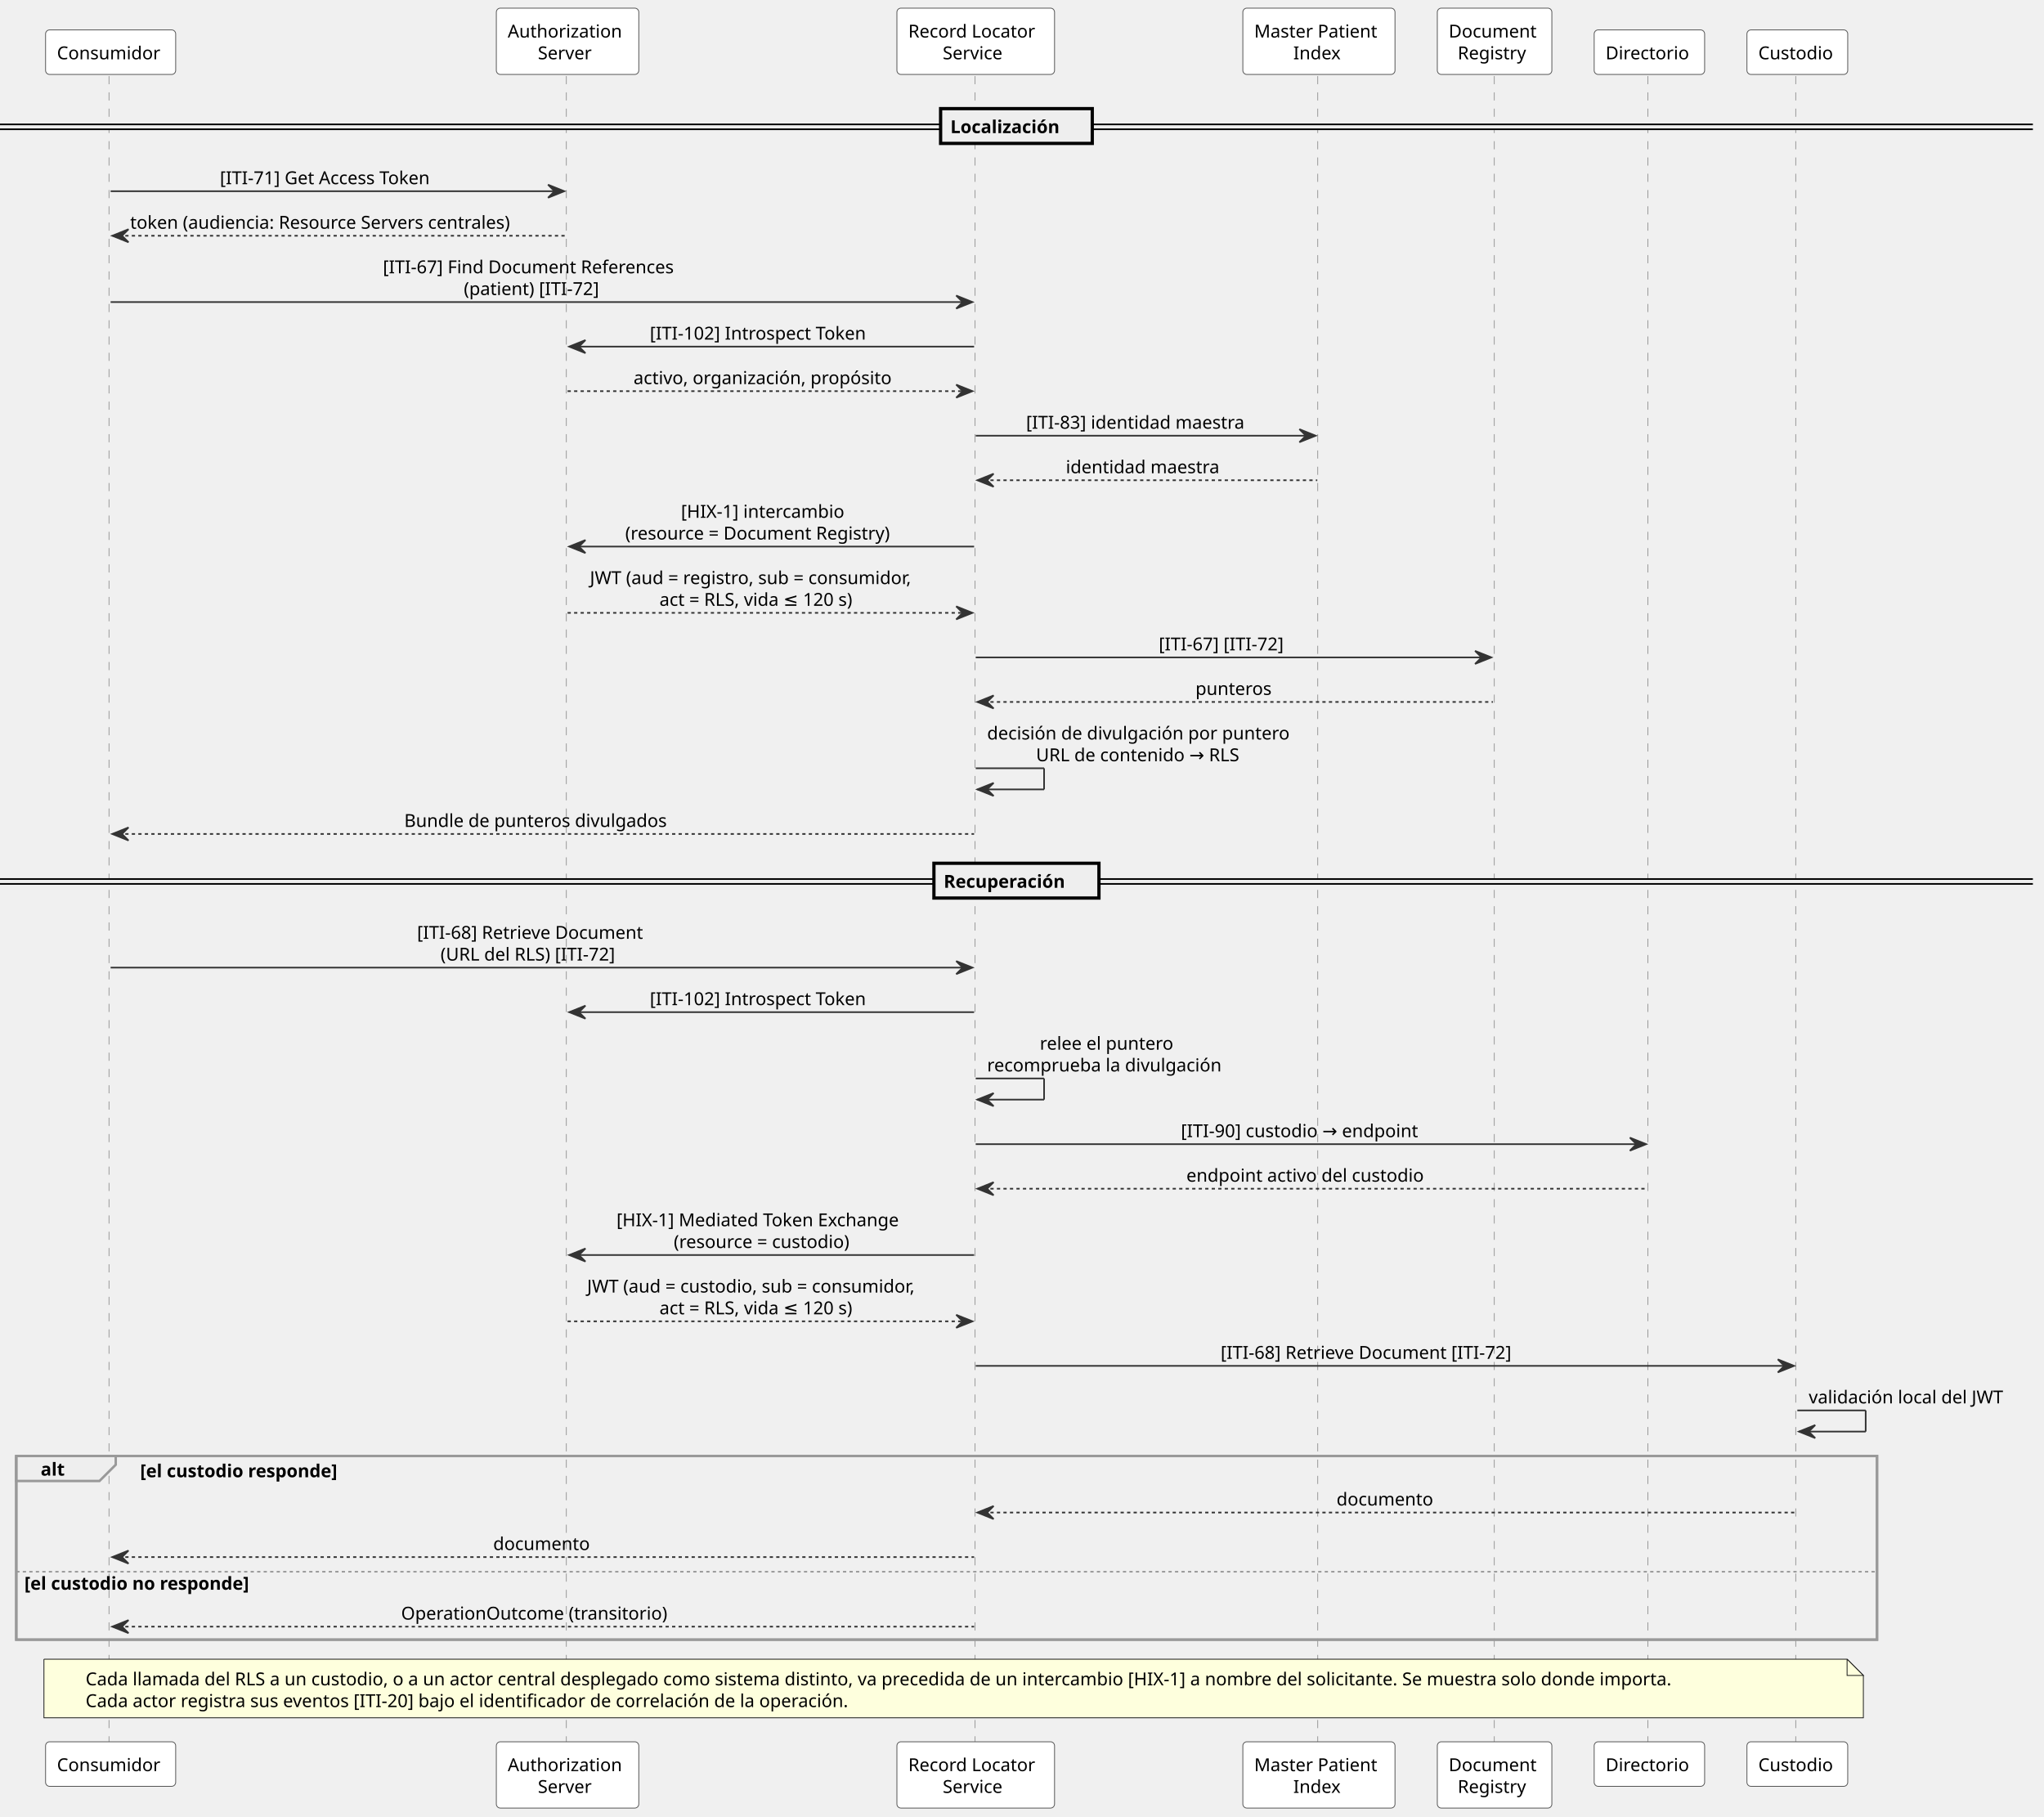
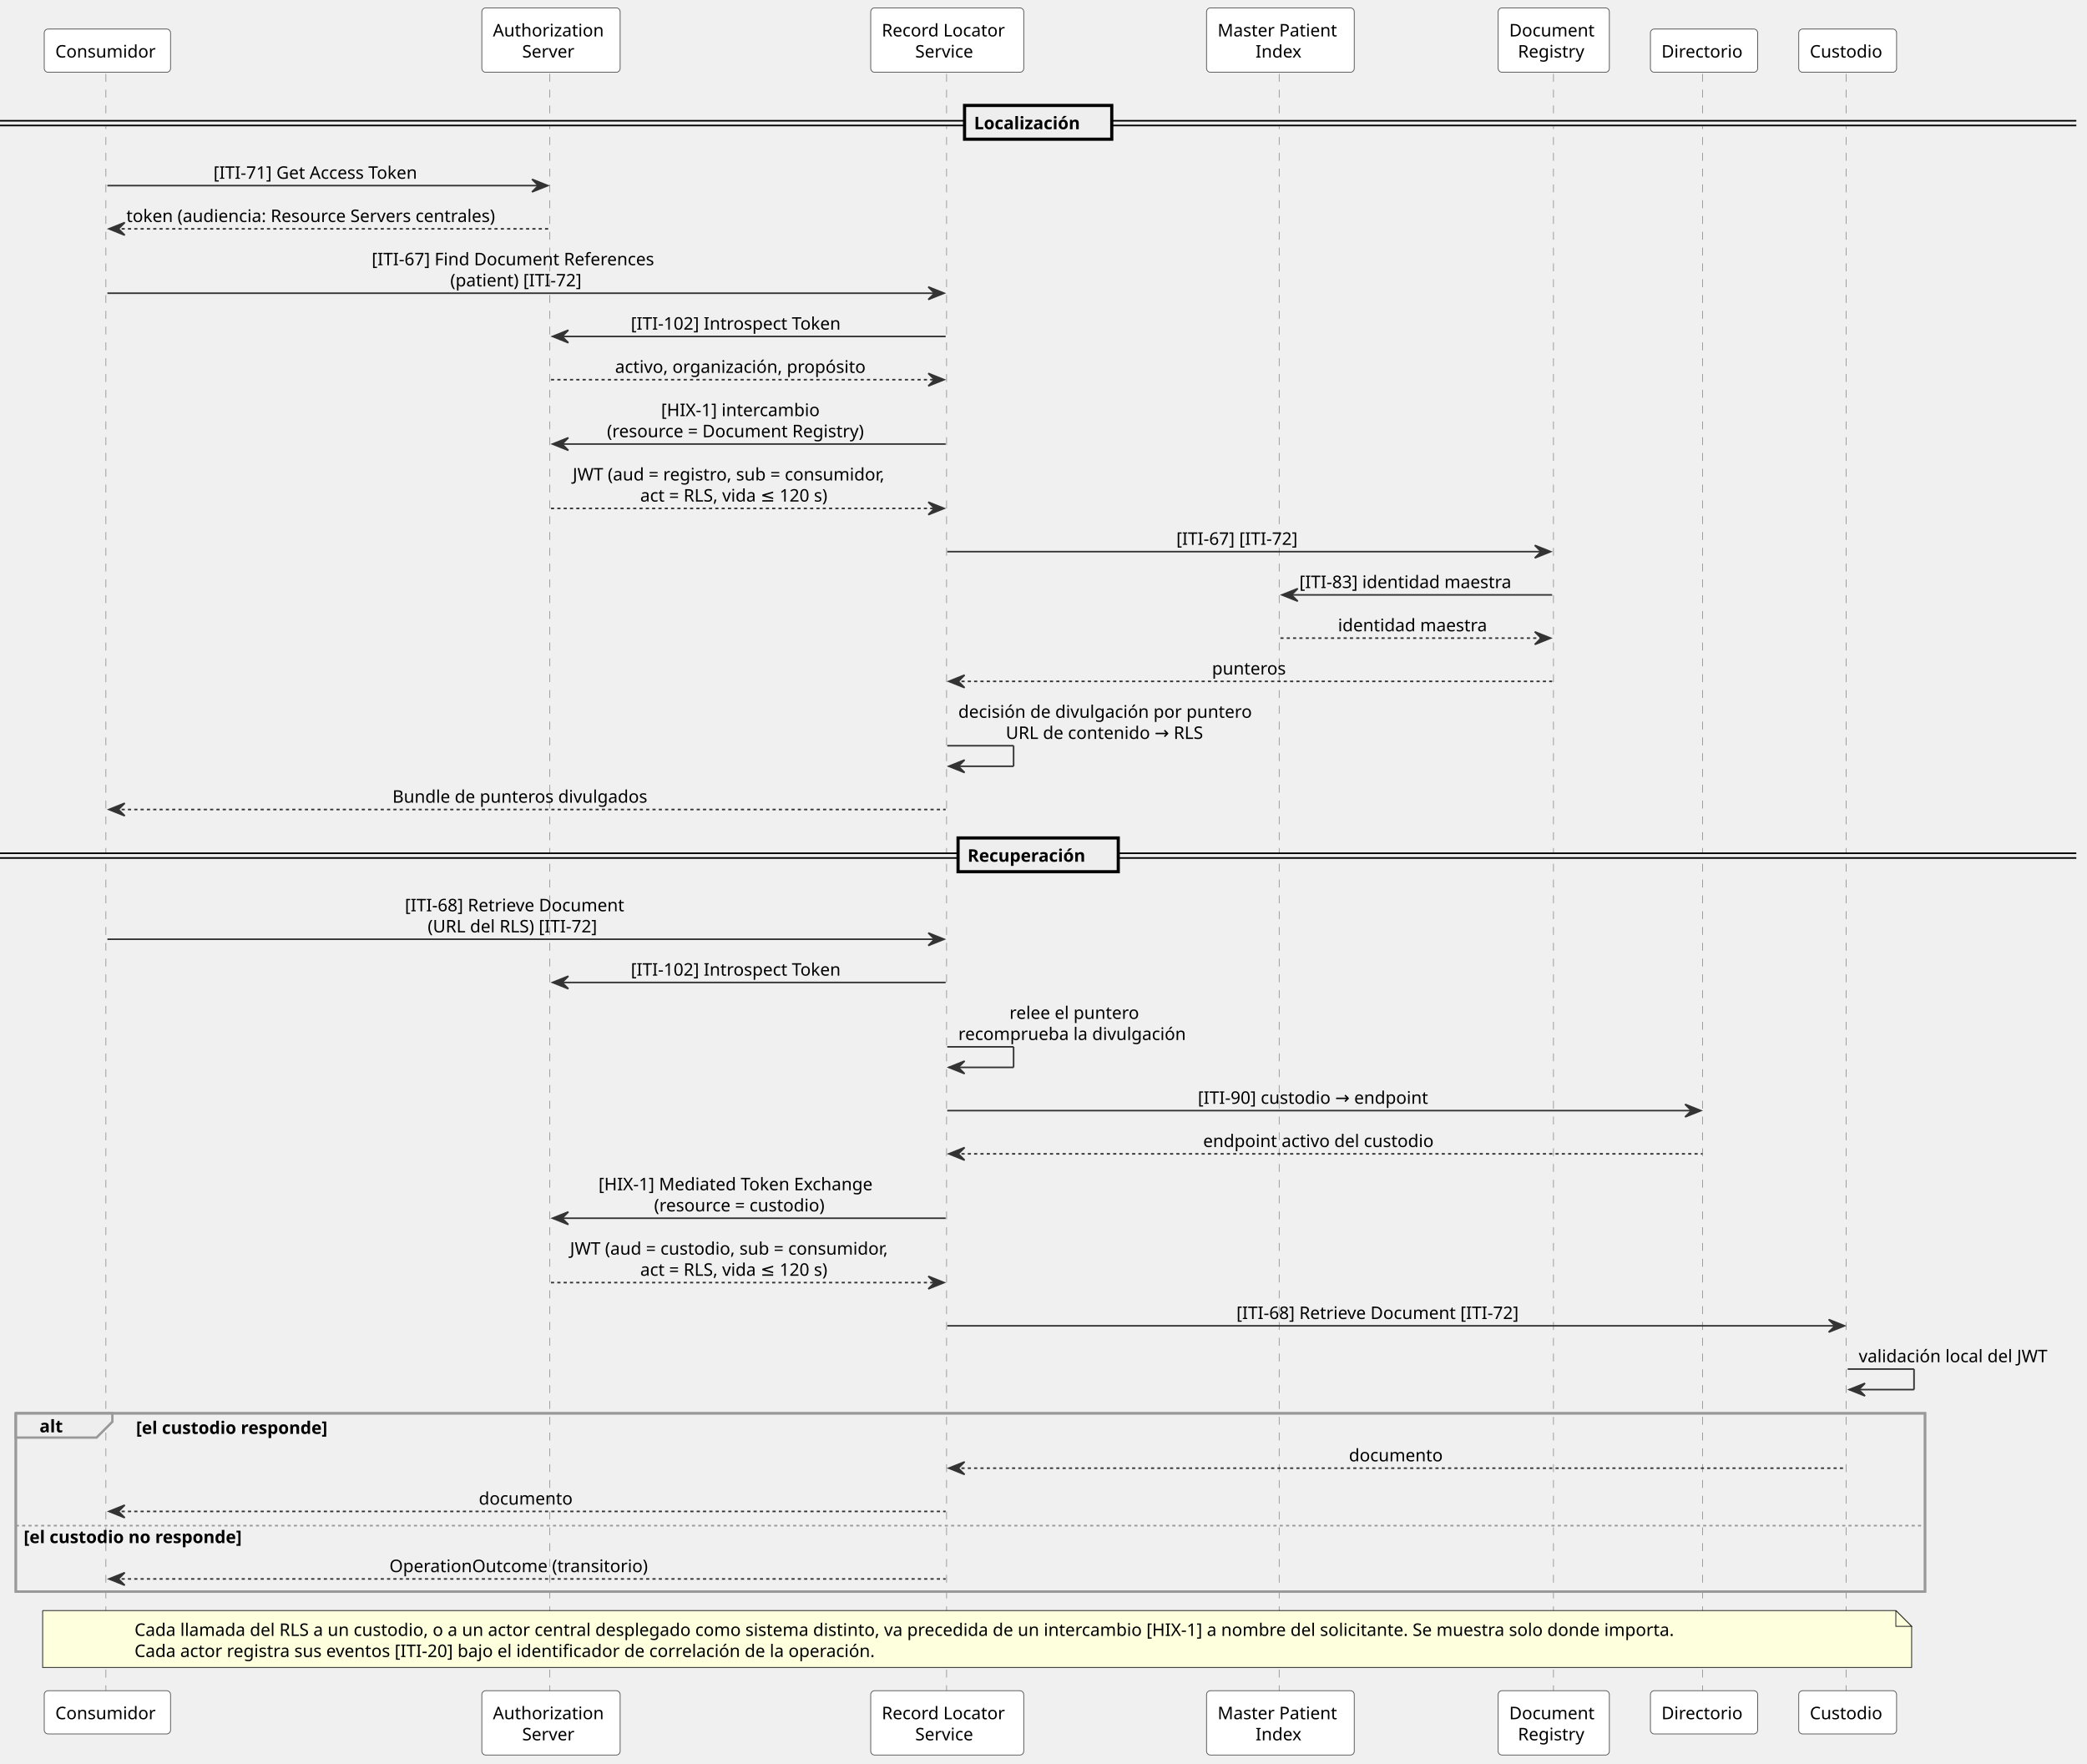
- <svg xmlns="http://www.w3.org/2000/svg" contentStyleType="text/css" data-diagram-type="SEQUENCE" height="1116px" preserveAspectRatio="none" style="width:1256px;height:1116px;background:#FFFFFF;" version="1.1" viewBox="0 0 1256 1116" width="1256px" zoomAndPan="magnify">
+ <svg xmlns="http://www.w3.org/2000/svg" contentStyleType="text/css" data-diagram-type="SEQUENCE" height="1116px" preserveAspectRatio="none" style="width:1321px;height:1116px;background:#FFFFFF;" version="1.1" viewBox="0 0 1321 1116" width="1321px" zoomAndPan="magnify">
  <defs />
  <g>
-     <rect fill="none" height="112.843" style="stroke:#999999;stroke-width:1.5;" width="1143.394" x="10" y="894.534" />
+     <rect fill="none" height="112.843" style="stroke:#999999;stroke-width:1.5;" width="1208.471" x="10" y="894.534" />
    <g class="participant-lifeline" data-entity-uid="part1" data-qualified-name="C" id="part1-lifeline">
      <g>
        <rect fill="#000000" fill-opacity="0" height="1024.377" width="8" x="63.976" y="46.737" />
        <line style="stroke:#999999;stroke-width:0.5;stroke-dasharray:5,5;" x1="67" x2="67" y1="46.737" y2="1071.115" />
      </g>
    </g>
    <g class="participant-lifeline" data-entity-uid="part2" data-qualified-name="AS" id="part2-lifeline">
      <g>
        <rect fill="#000000" fill-opacity="0" height="1024.377" width="8" x="344.757" y="46.737" />
        <line style="stroke:#999999;stroke-width:0.5;stroke-dasharray:5,5;" x1="347.987" x2="347.987" y1="46.737" y2="1071.115" />
      </g>
    </g>
    <g class="participant-lifeline" data-entity-uid="part3" data-qualified-name="RLS" id="part3-lifeline">
      <g>
        <rect fill="#000000" fill-opacity="0" height="1024.377" width="8" x="595.568" y="46.737" />
        <line style="stroke:#999999;stroke-width:0.5;stroke-dasharray:5,5;" x1="599.135" x2="599.135" y1="46.737" y2="1071.115" />
      </g>
    </g>
    <g class="participant-lifeline" data-entity-uid="part4" data-qualified-name="PMIR" id="part4-lifeline">
      <g>
        <rect fill="#000000" fill-opacity="0" height="1024.377" width="8" x="806.45" y="46.737" />
        <line style="stroke:#999999;stroke-width:0.5;stroke-dasharray:5,5;" x1="809.702" x2="809.702" y1="46.737" y2="1071.115" />
      </g>
    </g>
    <g class="participant-lifeline" data-entity-uid="part5" data-qualified-name="REG" id="part5-lifeline">
      <g>
-         <rect fill="#000000" fill-opacity="0" height="1024.377" width="8" x="914.395" y="46.737" />
-         <line style="stroke:#999999;stroke-width:0.5;stroke-dasharray:5,5;" x1="918.199" x2="918.199" y1="46.737" y2="1071.115" />
+         <rect fill="#000000" fill-opacity="0" height="1024.377" width="8" x="979.471" y="46.737" />
+         <line style="stroke:#999999;stroke-width:0.5;stroke-dasharray:5,5;" x1="983.276" x2="983.276" y1="46.737" y2="1071.115" />
      </g>
    </g>
    <g class="participant-lifeline" data-entity-uid="part6" data-qualified-name="DIR" id="part6-lifeline">
      <g>
-         <rect fill="#000000" fill-opacity="0" height="1024.377" width="8" x="1009.526" y="46.737" />
-         <line style="stroke:#999999;stroke-width:0.5;stroke-dasharray:5,5;" x1="1012.59" x2="1012.59" y1="46.737" y2="1071.115" />
+         <rect fill="#000000" fill-opacity="0" height="1024.377" width="8" x="1074.603" y="46.737" />
+         <line style="stroke:#999999;stroke-width:0.5;stroke-dasharray:5,5;" x1="1077.667" x2="1077.667" y1="46.737" y2="1071.115" />
      </g>
    </g>
    <g class="participant-lifeline" data-entity-uid="part7" data-qualified-name="K" id="part7-lifeline">
      <g>
-         <rect fill="#000000" fill-opacity="0" height="1024.377" width="8" x="1100.428" y="46.737" />
-         <line style="stroke:#999999;stroke-width:0.5;stroke-dasharray:5,5;" x1="1103.462" x2="1103.462" y1="46.737" y2="1071.115" />
+         <rect fill="#000000" fill-opacity="0" height="1024.377" width="8" x="1165.505" y="46.737" />
+         <line style="stroke:#999999;stroke-width:0.5;stroke-dasharray:5,5;" x1="1168.539" x2="1168.539" y1="46.737" y2="1071.115" />
      </g>
    </g>
    <g class="participant participant-head" data-entity-uid="part1" data-qualified-name="C" id="part1-head">
      <rect fill="#FFFFFF" height="27.369" rx="2.5" ry="2.5" style="stroke:#555555;stroke-width:0.5;" width="79.952" x="28" y="18.369" />
      <text fill="#000000" font-family="Verdana" font-size="11" lengthAdjust="spacing" textLength="65.952" x="35" y="36.428">Consumidor</text>
    </g>
    <g class="participant participant-tail" data-entity-uid="part1" data-qualified-name="C" id="part1-tail">
      <rect fill="#FFFFFF" height="27.369" rx="2.5" ry="2.5" style="stroke:#555555;stroke-width:0.5;" width="79.952" x="28" y="1070.115" />
      <text fill="#000000" font-family="Verdana" font-size="11" lengthAdjust="spacing" textLength="65.952" x="35" y="1088.174">Consumidor</text>
    </g>
    <g class="participant participant-head" data-entity-uid="part2" data-qualified-name="AS" id="part2-head">
      <rect fill="#FFFFFF" height="40.737" rx="2.5" ry="2.5" style="stroke:#555555;stroke-width:0.5;" width="87.541" x="304.987" y="5" />
      <text fill="#000000" font-family="Verdana" font-size="11" lengthAdjust="spacing" textLength="73.541" x="311.987" y="23.059">Authorization</text>
      <text fill="#000000" font-family="Verdana" font-size="11" lengthAdjust="spacing" textLength="36.523" x="330.495" y="36.428">Server</text>
    </g>
    <g class="participant participant-tail" data-entity-uid="part2" data-qualified-name="AS" id="part2-tail">
      <rect fill="#FFFFFF" height="40.737" rx="2.5" ry="2.5" style="stroke:#555555;stroke-width:0.5;" width="87.541" x="304.987" y="1070.115" />
      <text fill="#000000" font-family="Verdana" font-size="11" lengthAdjust="spacing" textLength="73.541" x="311.987" y="1088.174">Authorization</text>
      <text fill="#000000" font-family="Verdana" font-size="11" lengthAdjust="spacing" textLength="36.523" x="330.495" y="1101.543">Server</text>
    </g>
    <g class="participant participant-head" data-entity-uid="part3" data-qualified-name="RLS" id="part3-head">
      <rect fill="#FFFFFF" height="40.737" rx="2.5" ry="2.5" style="stroke:#555555;stroke-width:0.5;" width="96.865" x="551.135" y="5" />
      <text fill="#000000" font-family="Verdana" font-size="11" lengthAdjust="spacing" textLength="82.865" x="558.135" y="23.059">Record Locator</text>
      <text fill="#000000" font-family="Verdana" font-size="11" lengthAdjust="spacing" textLength="40.579" x="579.278" y="36.428">Service</text>
    </g>
    <g class="participant participant-tail" data-entity-uid="part3" data-qualified-name="RLS" id="part3-tail">
      <rect fill="#FFFFFF" height="40.737" rx="2.5" ry="2.5" style="stroke:#555555;stroke-width:0.5;" width="96.865" x="551.135" y="1070.115" />
      <text fill="#000000" font-family="Verdana" font-size="11" lengthAdjust="spacing" textLength="82.865" x="558.135" y="1088.174">Record Locator</text>
      <text fill="#000000" font-family="Verdana" font-size="11" lengthAdjust="spacing" textLength="40.579" x="579.278" y="1101.543">Service</text>
    </g>
    <g class="participant participant-head" data-entity-uid="part4" data-qualified-name="PMIR" id="part4-head">
      <rect fill="#FFFFFF" height="40.737" rx="2.5" ry="2.5" style="stroke:#555555;stroke-width:0.5;" width="93.498" x="763.702" y="5" />
      <text fill="#000000" font-family="Verdana" font-size="11" lengthAdjust="spacing" textLength="79.498" x="770.702" y="23.059">Master Patient</text>
      <text fill="#000000" font-family="Verdana" font-size="11" lengthAdjust="spacing" textLength="31.507" x="794.697" y="36.428">Index</text>
    </g>
    <g class="participant participant-tail" data-entity-uid="part4" data-qualified-name="PMIR" id="part4-tail">
      <rect fill="#FFFFFF" height="40.737" rx="2.5" ry="2.5" style="stroke:#555555;stroke-width:0.5;" width="93.498" x="763.702" y="1070.115" />
      <text fill="#000000" font-family="Verdana" font-size="11" lengthAdjust="spacing" textLength="79.498" x="770.702" y="1088.174">Master Patient</text>
      <text fill="#000000" font-family="Verdana" font-size="11" lengthAdjust="spacing" textLength="31.507" x="794.697" y="1101.543">Index</text>
    </g>
    <g class="participant participant-head" data-entity-uid="part5" data-qualified-name="REG" id="part5-head">
-       <rect fill="#FFFFFF" height="40.737" rx="2.5" ry="2.5" style="stroke:#555555;stroke-width:0.5;" width="70.391" x="883.199" y="5" />
-       <text fill="#000000" font-family="Verdana" font-size="11" lengthAdjust="spacing" textLength="56.391" x="890.199" y="23.059">Document</text>
-       <text fill="#000000" font-family="Verdana" font-size="11" lengthAdjust="spacing" textLength="45.343" x="895.723" y="36.428">Registry</text>
+       <rect fill="#FFFFFF" height="40.737" rx="2.5" ry="2.5" style="stroke:#555555;stroke-width:0.5;" width="70.391" x="948.276" y="5" />
+       <text fill="#000000" font-family="Verdana" font-size="11" lengthAdjust="spacing" textLength="56.391" x="955.276" y="23.059">Document</text>
+       <text fill="#000000" font-family="Verdana" font-size="11" lengthAdjust="spacing" textLength="45.343" x="960.8" y="36.428">Registry</text>
    </g>
    <g class="participant participant-tail" data-entity-uid="part5" data-qualified-name="REG" id="part5-tail">
-       <rect fill="#FFFFFF" height="40.737" rx="2.5" ry="2.5" style="stroke:#555555;stroke-width:0.5;" width="70.391" x="883.199" y="1070.115" />
-       <text fill="#000000" font-family="Verdana" font-size="11" lengthAdjust="spacing" textLength="56.391" x="890.199" y="1088.174">Document</text>
-       <text fill="#000000" font-family="Verdana" font-size="11" lengthAdjust="spacing" textLength="45.343" x="895.723" y="1101.543">Registry</text>
+       <rect fill="#FFFFFF" height="40.737" rx="2.5" ry="2.5" style="stroke:#555555;stroke-width:0.5;" width="70.391" x="948.276" y="1070.115" />
+       <text fill="#000000" font-family="Verdana" font-size="11" lengthAdjust="spacing" textLength="56.391" x="955.276" y="1088.174">Document</text>
+       <text fill="#000000" font-family="Verdana" font-size="11" lengthAdjust="spacing" textLength="45.343" x="960.8" y="1101.543">Registry</text>
    </g>
    <g class="participant participant-head" data-entity-uid="part6" data-qualified-name="DIR" id="part6-head">
-       <rect fill="#FFFFFF" height="27.369" rx="2.5" ry="2.5" style="stroke:#555555;stroke-width:0.5;" width="67.872" x="979.59" y="18.369" />
-       <text fill="#000000" font-family="Verdana" font-size="11" lengthAdjust="spacing" textLength="53.872" x="986.59" y="36.428">Directorio</text>
+       <rect fill="#FFFFFF" height="27.369" rx="2.5" ry="2.5" style="stroke:#555555;stroke-width:0.5;" width="67.872" x="1044.667" y="18.369" />
+       <text fill="#000000" font-family="Verdana" font-size="11" lengthAdjust="spacing" textLength="53.872" x="1051.667" y="36.428">Directorio</text>
    </g>
    <g class="participant participant-tail" data-entity-uid="part6" data-qualified-name="DIR" id="part6-tail">
-       <rect fill="#FFFFFF" height="27.369" rx="2.5" ry="2.5" style="stroke:#555555;stroke-width:0.5;" width="67.872" x="979.59" y="1070.115" />
-       <text fill="#000000" font-family="Verdana" font-size="11" lengthAdjust="spacing" textLength="53.872" x="986.59" y="1088.174">Directorio</text>
+       <rect fill="#FFFFFF" height="27.369" rx="2.5" ry="2.5" style="stroke:#555555;stroke-width:0.5;" width="67.872" x="1044.667" y="1070.115" />
+       <text fill="#000000" font-family="Verdana" font-size="11" lengthAdjust="spacing" textLength="53.872" x="1051.667" y="1088.174">Directorio</text>
    </g>
    <g class="participant participant-head" data-entity-uid="part7" data-qualified-name="K" id="part7-head">
-       <rect fill="#FFFFFF" height="27.369" rx="2.5" ry="2.5" style="stroke:#555555;stroke-width:0.5;" width="61.932" x="1073.462" y="18.369" />
-       <text fill="#000000" font-family="Verdana" font-size="11" lengthAdjust="spacing" textLength="47.932" x="1080.462" y="36.428">Custodio</text>
+       <rect fill="#FFFFFF" height="27.369" rx="2.5" ry="2.5" style="stroke:#555555;stroke-width:0.5;" width="61.932" x="1138.539" y="18.369" />
+       <text fill="#000000" font-family="Verdana" font-size="11" lengthAdjust="spacing" textLength="47.932" x="1145.539" y="36.428">Custodio</text>
    </g>
    <g class="participant participant-tail" data-entity-uid="part7" data-qualified-name="K" id="part7-tail">
-       <rect fill="#FFFFFF" height="27.369" rx="2.5" ry="2.5" style="stroke:#555555;stroke-width:0.5;" width="61.932" x="1073.462" y="1070.115" />
-       <text fill="#000000" font-family="Verdana" font-size="11" lengthAdjust="spacing" textLength="47.932" x="1080.462" y="1088.174">Custodio</text>
-     </g>
-     <rect fill="#EEEEEE" height="3" style="stroke:#EEEEEE;stroke-width:1;" width="1249.161" x="0" y="76.422" />
-     <line style="stroke:#000000;stroke-width:1;" x1="0" x2="1249.161" y1="76.422" y2="76.422" />
-     <line style="stroke:#000000;stroke-width:1;" x1="0" x2="1249.161" y1="79.422" y2="79.422" />
-     <rect fill="#EEEEEE" height="21.369" style="stroke:#000000;stroke-width:2;" width="93.191" x="577.985" y="66.737" />
-     <text fill="#000000" font-family="Verdana" font-size="11" font-weight="bold" lengthAdjust="spacing" textLength="75.432" x="583.985" y="81.796">Localización</text>
+       <rect fill="#FFFFFF" height="27.369" rx="2.5" ry="2.5" style="stroke:#555555;stroke-width:0.5;" width="61.932" x="1138.539" y="1070.115" />
+       <text fill="#000000" font-family="Verdana" font-size="11" lengthAdjust="spacing" textLength="47.932" x="1145.539" y="1088.174">Custodio</text>
+     </g>
+     <rect fill="#EEEEEE" height="3" style="stroke:#EEEEEE;stroke-width:1;" width="1314.237" x="0" y="76.422" />
+     <line style="stroke:#000000;stroke-width:1;" x1="0" x2="1314.237" y1="76.422" y2="76.422" />
+     <line style="stroke:#000000;stroke-width:1;" x1="0" x2="1314.237" y1="79.422" y2="79.422" />
+     <rect fill="#EEEEEE" height="21.369" style="stroke:#000000;stroke-width:2;" width="93.191" x="610.523" y="66.737" />
+     <text fill="#000000" font-family="Verdana" font-size="11" font-weight="bold" lengthAdjust="spacing" textLength="75.432" x="616.523" y="81.796">Localización</text>
    <g class="message" data-entity-1="part1" data-entity-2="part2" id="msg1">
      <polygon fill="#333333" points="336.757,113.475,346.757,117.475,336.757,121.475,340.757,117.475" style="stroke:#333333;stroke-width:1;" />
      <line style="stroke:#333333;stroke-width:1;" x1="67.976" x2="342.757" y1="117.475" y2="117.475" />
      <text fill="#000000" font-family="Verdana" font-size="11" lengthAdjust="spacing" textLength="146.502" x="135.115" y="113.165">[ITI-71] Get Access Token</text>
    </g>
    <g class="message" data-entity-1="part2" data-entity-2="part1" id="msg2">
      <polygon fill="#333333" points="78.976,140.843,68.976,144.843,78.976,148.843,74.976,144.843" style="stroke:#333333;stroke-width:1;" />
      <line style="stroke:#333333;stroke-width:1;stroke-dasharray:2,2;" x1="72.976" x2="347.757" y1="144.843" y2="144.843" />
      <text fill="#000000" font-family="Verdana" font-size="11" lengthAdjust="spacing" textLength="256.781" x="79.976" y="140.534">token (audiencia: Resource Servers centrales)</text>
    </g>
    <g class="message" data-entity-1="part1" data-entity-2="part3" id="msg3">
      <polygon fill="#333333" points="587.568,181.581,597.568,185.581,587.568,189.581,591.568,185.581" style="stroke:#333333;stroke-width:1;" />
      <line style="stroke:#333333;stroke-width:1;" x1="67.976" x2="593.568" y1="185.581" y2="185.581" />
      <text fill="#000000" font-family="Verdana" font-size="11" lengthAdjust="spacing" textLength="197.001" x="235.271" y="167.902">[ITI-67] Find Document References</text>
      <text fill="#000000" font-family="Verdana" font-size="11" lengthAdjust="spacing" textLength="97.528" x="285.008" y="181.271">(patient) [ITI-72]</text>
    </g>
    <g class="message" data-entity-1="part3" data-entity-2="part2" id="msg4">
      <polygon fill="#333333" points="359.757,208.949,349.757,212.949,359.757,216.949,355.757,212.949" style="stroke:#333333;stroke-width:1;" />
      <line style="stroke:#333333;stroke-width:1;" x1="353.757" x2="598.568" y1="212.949" y2="212.949" />
      <text fill="#000000" font-family="Verdana" font-size="11" lengthAdjust="spacing" textLength="149.714" x="399.305" y="208.64">[ITI-102] Introspect Token</text>
    </g>
    <g class="message" data-entity-1="part2" data-entity-2="part3" id="msg5">
      <polygon fill="#333333" points="587.568,236.318,597.568,240.318,587.568,244.318,591.568,240.318" style="stroke:#333333;stroke-width:1;" />
      <line style="stroke:#333333;stroke-width:1;stroke-dasharray:2,2;" x1="348.757" x2="593.568" y1="240.318" y2="240.318" />
      <text fill="#000000" font-family="Verdana" font-size="11" lengthAdjust="spacing" textLength="169.71" x="389.307" y="236.008">activo, organización, propósito</text>
    </g>
-     <g class="message" data-entity-1="part3" data-entity-2="part4" id="msg6">
-       <polygon fill="#333333" points="798.45,263.687,808.45,267.687,798.45,271.687,802.45,267.687" style="stroke:#333333;stroke-width:1;" />
-       <line style="stroke:#333333;stroke-width:1;" x1="599.568" x2="804.45" y1="267.687" y2="267.687" />
-       <text fill="#000000" font-family="Verdana" font-size="11" lengthAdjust="spacing" textLength="149.021" x="630.499" y="263.377">[ITI-83] identidad maestra</text>
-     </g>
-     <g class="message" data-entity-1="part4" data-entity-2="part3" id="msg7">
-       <polygon fill="#333333" points="610.568,291.055,600.568,295.055,610.568,299.055,606.568,295.055" style="stroke:#333333;stroke-width:1;" />
-       <line style="stroke:#333333;stroke-width:1;stroke-dasharray:2,2;" x1="604.568" x2="809.45" y1="295.055" y2="295.055" />
-       <text fill="#000000" font-family="Verdana" font-size="11" lengthAdjust="spacing" textLength="100.144" x="654.937" y="290.746">identidad maestra</text>
-     </g>
-     <g class="message" data-entity-1="part3" data-entity-2="part2" id="msg8">
-       <polygon fill="#333333" points="359.757,331.793,349.757,335.793,359.757,339.793,355.757,335.793" style="stroke:#333333;stroke-width:1;" />
-       <line style="stroke:#333333;stroke-width:1;" x1="353.757" x2="598.568" y1="335.793" y2="335.793" />
-       <text fill="#000000" font-family="Verdana" font-size="11" lengthAdjust="spacing" textLength="111.423" x="418.451" y="318.114">[HIX-1] intercambio</text>
-       <text fill="#000000" font-family="Verdana" font-size="11" lengthAdjust="spacing" textLength="179.921" x="384.202" y="331.483">(resource = Document Registry)</text>
-     </g>
-     <g class="message" data-entity-1="part2" data-entity-2="part3" id="msg9">
-       <polygon fill="#333333" points="587.568,372.53,597.568,376.53,587.568,380.53,591.568,376.53" style="stroke:#333333;stroke-width:1;" />
-       <line style="stroke:#333333;stroke-width:1;stroke-dasharray:2,2;" x1="348.757" x2="593.568" y1="376.53" y2="376.53" />
-       <text fill="#000000" font-family="Verdana" font-size="11" lengthAdjust="spacing" textLength="223.384" x="362.471" y="358.852">JWT (aud = registro, sub = consumidor,</text>
-       <text fill="#000000" font-family="Verdana" font-size="11" lengthAdjust="spacing" textLength="137.865" x="405.23" y="372.22">act = RLS, vida ≤ 120 s)</text>
-     </g>
-     <g class="message" data-entity-1="part3" data-entity-2="part5" id="msg10">
-       <polygon fill="#333333" points="906.395,399.898,916.395,403.898,906.395,407.898,910.395,403.898" style="stroke:#333333;stroke-width:1;" />
-       <line style="stroke:#333333;stroke-width:1;" x1="599.568" x2="912.395" y1="403.898" y2="403.898" />
-       <text fill="#000000" font-family="Verdana" font-size="11" lengthAdjust="spacing" textLength="93.887" x="712.038" y="399.589">[ITI-67] [ITI-72]</text>
+     <g class="message" data-entity-1="part3" data-entity-2="part2" id="msg6">
+       <polygon fill="#333333" points="359.757,277.055,349.757,281.055,359.757,285.055,355.757,281.055" style="stroke:#333333;stroke-width:1;" />
+       <line style="stroke:#333333;stroke-width:1;" x1="353.757" x2="598.568" y1="281.055" y2="281.055" />
+       <text fill="#000000" font-family="Verdana" font-size="11" lengthAdjust="spacing" textLength="111.423" x="418.451" y="263.377">[HIX-1] intercambio</text>
+       <text fill="#000000" font-family="Verdana" font-size="11" lengthAdjust="spacing" textLength="179.921" x="384.202" y="276.746">(resource = Document Registry)</text>
+     </g>
+     <g class="message" data-entity-1="part2" data-entity-2="part3" id="msg7">
+       <polygon fill="#333333" points="587.568,317.793,597.568,321.793,587.568,325.793,591.568,321.793" style="stroke:#333333;stroke-width:1;" />
+       <line style="stroke:#333333;stroke-width:1;stroke-dasharray:2,2;" x1="348.757" x2="593.568" y1="321.793" y2="321.793" />
+       <text fill="#000000" font-family="Verdana" font-size="11" lengthAdjust="spacing" textLength="223.384" x="362.471" y="304.114">JWT (aud = registro, sub = consumidor,</text>
+       <text fill="#000000" font-family="Verdana" font-size="11" lengthAdjust="spacing" textLength="137.865" x="405.23" y="317.483">act = RLS, vida ≤ 120 s)</text>
+     </g>
+     <g class="message" data-entity-1="part3" data-entity-2="part5" id="msg8">
+       <polygon fill="#333333" points="971.471,345.161,981.471,349.161,971.471,353.161,975.471,349.161" style="stroke:#333333;stroke-width:1;" />
+       <line style="stroke:#333333;stroke-width:1;" x1="599.568" x2="977.471" y1="349.161" y2="349.161" />
+       <text fill="#000000" font-family="Verdana" font-size="11" lengthAdjust="spacing" textLength="93.887" x="744.576" y="344.852">[ITI-67] [ITI-72]</text>
+     </g>
+     <g class="message" data-entity-1="part5" data-entity-2="part4" id="msg9">
+       <polygon fill="#333333" points="821.45,372.53,811.45,376.53,821.45,380.53,817.45,376.53" style="stroke:#333333;stroke-width:1;" />
+       <line style="stroke:#333333;stroke-width:1;" x1="815.45" x2="982.471" y1="376.53" y2="376.53" />
+       <text fill="#000000" font-family="Verdana" font-size="11" lengthAdjust="spacing" textLength="149.021" x="822.45" y="372.22">[ITI-83] identidad maestra</text>
+     </g>
+     <g class="message" data-entity-1="part4" data-entity-2="part5" id="msg10">
+       <polygon fill="#333333" points="971.471,399.898,981.471,403.898,971.471,407.898,975.471,403.898" style="stroke:#333333;stroke-width:1;" />
+       <line style="stroke:#333333;stroke-width:1;stroke-dasharray:2,2;" x1="810.45" x2="977.471" y1="403.898" y2="403.898" />
+       <text fill="#000000" font-family="Verdana" font-size="11" lengthAdjust="spacing" textLength="100.144" x="846.889" y="399.589">identidad maestra</text>
    </g>
    <g class="message" data-entity-1="part5" data-entity-2="part3" id="msg11">
      <polygon fill="#333333" points="610.568,427.267,600.568,431.267,610.568,435.267,606.568,431.267" style="stroke:#333333;stroke-width:1;" />
-       <line style="stroke:#333333;stroke-width:1;stroke-dasharray:2,2;" x1="604.568" x2="917.395" y1="431.267" y2="431.267" />
-       <text fill="#000000" font-family="Verdana" font-size="11" lengthAdjust="spacing" textLength="48.764" x="734.599" y="426.957">punteros</text>
+       <line style="stroke:#333333;stroke-width:1;stroke-dasharray:2,2;" x1="604.568" x2="982.471" y1="431.267" y2="431.267" />
+       <text fill="#000000" font-family="Verdana" font-size="11" lengthAdjust="spacing" textLength="48.764" x="767.138" y="426.957">punteros</text>
    </g>
    <g class="message" data-entity-1="part3" data-entity-2="part3" id="msg12">
      <line style="stroke:#333333;stroke-width:1;" x1="599.568" x2="641.568" y1="472.004" y2="472.004" />
      <line style="stroke:#333333;stroke-width:1;" x1="641.568" x2="641.568" y1="472.004" y2="485.004" />
      <line style="stroke:#333333;stroke-width:1;" x1="600.568" x2="641.568" y1="485.004" y2="485.004" />
      <polygon fill="#333333" points="610.568,481.004,600.568,485.004,610.568,489.004,606.568,485.004" style="stroke:#333333;stroke-width:1;" />
      <text fill="#000000" font-family="Verdana" font-size="11" lengthAdjust="spacing" textLength="196.883" x="606.568" y="454.326">decisión de divulgación por puntero</text>
      <text fill="#000000" font-family="Verdana" font-size="11" lengthAdjust="spacing" textLength="136.753" x="636.632" y="467.695">URL de contenido → RLS</text>
    </g>
    <g class="message" data-entity-1="part3" data-entity-2="part1" id="msg13">
      <polygon fill="#333333" points="78.976,508.373,68.976,512.373,78.976,516.373,74.976,512.373" style="stroke:#333333;stroke-width:1;" />
      <line style="stroke:#333333;stroke-width:1;stroke-dasharray:2,2;" x1="72.976" x2="598.568" y1="512.373" y2="512.373" />
      <text fill="#000000" font-family="Verdana" font-size="11" lengthAdjust="spacing" textLength="170.742" x="248.401" y="508.063">Bundle de punteros divulgados</text>
    </g>
-     <rect fill="#EEEEEE" height="3" style="stroke:#EEEEEE;stroke-width:1;" width="1249.161" x="0" y="540.057" />
-     <line style="stroke:#000000;stroke-width:1;" x1="0" x2="1249.161" y1="540.057" y2="540.057" />
-     <line style="stroke:#000000;stroke-width:1;" x1="0" x2="1249.161" y1="543.057" y2="543.057" />
-     <rect fill="#EEEEEE" height="21.369" style="stroke:#000000;stroke-width:2;" width="101.409" x="573.876" y="530.373" />
-     <text fill="#000000" font-family="Verdana" font-size="11" font-weight="bold" lengthAdjust="spacing" textLength="83.649" x="579.876" y="545.432">Recuperación</text>
+     <rect fill="#EEEEEE" height="3" style="stroke:#EEEEEE;stroke-width:1;" width="1314.237" x="0" y="540.057" />
+     <line style="stroke:#000000;stroke-width:1;" x1="0" x2="1314.237" y1="540.057" y2="540.057" />
+     <line style="stroke:#000000;stroke-width:1;" x1="0" x2="1314.237" y1="543.057" y2="543.057" />
+     <rect fill="#EEEEEE" height="21.369" style="stroke:#000000;stroke-width:2;" width="101.409" x="606.414" y="530.373" />
+     <text fill="#000000" font-family="Verdana" font-size="11" font-weight="bold" lengthAdjust="spacing" textLength="83.649" x="612.414" y="545.432">Recuperación</text>
    <g class="message" data-entity-1="part1" data-entity-2="part3" id="msg14">
      <polygon fill="#333333" points="587.568,590.479,597.568,594.479,587.568,598.479,591.568,594.479" style="stroke:#333333;stroke-width:1;" />
      <line style="stroke:#333333;stroke-width:1;" x1="67.976" x2="593.568" y1="594.479" y2="594.479" />
      <text fill="#000000" font-family="Verdana" font-size="11" lengthAdjust="spacing" textLength="154.999" x="256.272" y="576.801">[ITI-68] Retrieve Document</text>
      <text fill="#000000" font-family="Verdana" font-size="11" lengthAdjust="spacing" textLength="126.14" x="270.702" y="590.169">(URL del RLS) [ITI-72]</text>
    </g>
    <g class="message" data-entity-1="part3" data-entity-2="part2" id="msg15">
      <polygon fill="#333333" points="359.757,617.848,349.757,621.848,359.757,625.848,355.757,621.848" style="stroke:#333333;stroke-width:1;" />
      <line style="stroke:#333333;stroke-width:1;" x1="353.757" x2="598.568" y1="621.848" y2="621.848" />
      <text fill="#000000" font-family="Verdana" font-size="11" lengthAdjust="spacing" textLength="149.714" x="399.305" y="617.538">[ITI-102] Introspect Token</text>
    </g>
    <g class="message" data-entity-1="part3" data-entity-2="part3" id="msg16">
      <line style="stroke:#333333;stroke-width:1;" x1="599.568" x2="641.568" y1="662.585" y2="662.585" />
      <line style="stroke:#333333;stroke-width:1;" x1="641.568" x2="641.568" y1="662.585" y2="675.585" />
      <line style="stroke:#333333;stroke-width:1;" x1="600.568" x2="641.568" y1="675.585" y2="675.585" />
      <polygon fill="#333333" points="610.568,671.585,600.568,675.585,610.568,679.585,606.568,675.585" style="stroke:#333333;stroke-width:1;" />
      <text fill="#000000" font-family="Verdana" font-size="11" lengthAdjust="spacing" textLength="87.71" x="638.934" y="644.907">relee el puntero</text>
      <text fill="#000000" font-family="Verdana" font-size="11" lengthAdjust="spacing" textLength="152.442" x="606.568" y="658.275">recomprueba la divulgación</text>
    </g>
    <g class="message" data-entity-1="part3" data-entity-2="part6" id="msg17">
-       <polygon fill="#333333" points="1001.526,698.954,1011.526,702.954,1001.526,706.954,1005.526,702.954" style="stroke:#333333;stroke-width:1;" />
-       <line style="stroke:#333333;stroke-width:1;" x1="599.568" x2="1007.526" y1="702.954" y2="702.954" />
-       <text fill="#000000" font-family="Verdana" font-size="11" lengthAdjust="spacing" textLength="161.804" x="725.645" y="698.644">[ITI-90] custodio → endpoint</text>
+       <polygon fill="#333333" points="1066.603,698.954,1076.603,702.954,1066.603,706.954,1070.603,702.954" style="stroke:#333333;stroke-width:1;" />
+       <line style="stroke:#333333;stroke-width:1;" x1="599.568" x2="1072.603" y1="702.954" y2="702.954" />
+       <text fill="#000000" font-family="Verdana" font-size="11" lengthAdjust="spacing" textLength="161.804" x="758.183" y="698.644">[ITI-90] custodio → endpoint</text>
    </g>
    <g class="message" data-entity-1="part6" data-entity-2="part3" id="msg18">
      <polygon fill="#333333" points="610.568,726.322,600.568,730.322,610.568,734.322,606.568,730.322" style="stroke:#333333;stroke-width:1;" />
-       <line style="stroke:#333333;stroke-width:1;stroke-dasharray:2,2;" x1="604.568" x2="1012.526" y1="730.322" y2="730.322" />
-       <text fill="#000000" font-family="Verdana" font-size="11" lengthAdjust="spacing" textLength="155.096" x="728.999" y="726.013">endpoint activo del custodio</text>
+       <line style="stroke:#333333;stroke-width:1;stroke-dasharray:2,2;" x1="604.568" x2="1077.603" y1="730.322" y2="730.322" />
+       <text fill="#000000" font-family="Verdana" font-size="11" lengthAdjust="spacing" textLength="155.096" x="761.538" y="726.013">endpoint activo del custodio</text>
    </g>
    <g class="message" data-entity-1="part3" data-entity-2="part2" id="msg19">
      <polygon fill="#333333" points="359.757,767.06,349.757,771.06,359.757,775.06,355.757,771.06" style="stroke:#333333;stroke-width:1;" />
      <line style="stroke:#333333;stroke-width:1;" x1="353.757" x2="598.568" y1="771.06" y2="771.06" />
      <text fill="#000000" font-family="Verdana" font-size="11" lengthAdjust="spacing" textLength="190.663" x="378.831" y="753.381">[HIX-1] Mediated Token Exchange</text>
      <text fill="#000000" font-family="Verdana" font-size="11" lengthAdjust="spacing" textLength="120.302" x="414.012" y="766.75">(resource = custodio)</text>
    </g>
    <g class="message" data-entity-1="part2" data-entity-2="part3" id="msg20">
      <polygon fill="#333333" points="587.568,807.797,597.568,811.797,587.568,815.797,591.568,811.797" style="stroke:#333333;stroke-width:1;" />
      <line style="stroke:#333333;stroke-width:1;stroke-dasharray:2,2;" x1="348.757" x2="593.568" y1="811.797" y2="811.797" />
      <text fill="#000000" font-family="Verdana" font-size="11" lengthAdjust="spacing" textLength="226.81" x="360.757" y="794.119">JWT (aud = custodio, sub = consumidor,</text>
      <text fill="#000000" font-family="Verdana" font-size="11" lengthAdjust="spacing" textLength="137.865" x="405.23" y="807.487">act = RLS, vida ≤ 120 s)</text>
    </g>
    <g class="message" data-entity-1="part3" data-entity-2="part7" id="msg21">
-       <polygon fill="#333333" points="1092.428,835.165,1102.428,839.165,1092.428,843.165,1096.428,839.165" style="stroke:#333333;stroke-width:1;" />
-       <line style="stroke:#333333;stroke-width:1;" x1="599.568" x2="1098.428" y1="839.165" y2="839.165" />
-       <text fill="#000000" font-family="Verdana" font-size="11" lengthAdjust="spacing" textLength="203.876" x="750.06" y="834.856">[ITI-68] Retrieve Document [ITI-72]</text>
+       <polygon fill="#333333" points="1157.505,835.165,1167.505,839.165,1157.505,843.165,1161.505,839.165" style="stroke:#333333;stroke-width:1;" />
+       <line style="stroke:#333333;stroke-width:1;" x1="599.568" x2="1163.505" y1="839.165" y2="839.165" />
+       <text fill="#000000" font-family="Verdana" font-size="11" lengthAdjust="spacing" textLength="203.876" x="782.598" y="834.856">[ITI-68] Retrieve Document [ITI-72]</text>
    </g>
    <g class="message" data-entity-1="part7" data-entity-2="part7" id="msg22">
-       <line style="stroke:#333333;stroke-width:1;" x1="1104.428" x2="1146.428" y1="866.534" y2="866.534" />
-       <line style="stroke:#333333;stroke-width:1;" x1="1146.428" x2="1146.428" y1="866.534" y2="879.534" />
-       <line style="stroke:#333333;stroke-width:1;" x1="1105.428" x2="1146.428" y1="879.534" y2="879.534" />
-       <polygon fill="#333333" points="1115.428,875.534,1105.428,879.534,1115.428,883.534,1111.428,879.534" style="stroke:#333333;stroke-width:1;" />
-       <text fill="#000000" font-family="Verdana" font-size="11" lengthAdjust="spacing" textLength="130.732" x="1111.428" y="862.225">validación local del JWT</text>
+       <line style="stroke:#333333;stroke-width:1;" x1="1169.505" x2="1211.505" y1="866.534" y2="866.534" />
+       <line style="stroke:#333333;stroke-width:1;" x1="1211.505" x2="1211.505" y1="866.534" y2="879.534" />
+       <line style="stroke:#333333;stroke-width:1;" x1="1170.505" x2="1211.505" y1="879.534" y2="879.534" />
+       <polygon fill="#333333" points="1180.505,875.534,1170.505,879.534,1180.505,883.534,1176.505,879.534" style="stroke:#333333;stroke-width:1;" />
+       <text fill="#000000" font-family="Verdana" font-size="11" lengthAdjust="spacing" textLength="130.732" x="1176.505" y="862.225">validación local del JWT</text>
    </g>
    <path d="M10,894.534 L71.119,894.534 L71.119,899.903 L61.119,909.903 L10,909.903 L10,894.534" fill="#EEEEEE" style="stroke:#999999;stroke-width:1.5;" />
-     <rect fill="none" height="112.843" style="stroke:#999999;stroke-width:1.5;" width="1143.394" x="10" y="894.534" />
+     <rect fill="none" height="112.843" style="stroke:#999999;stroke-width:1.5;" width="1208.471" x="10" y="894.534" />
    <text fill="#000000" font-family="Verdana" font-size="11" font-weight="bold" lengthAdjust="spacing" textLength="16.119" x="25" y="906.593">alt</text>
    <text fill="#000000" font-family="Verdana" font-size="11" font-weight="bold" lengthAdjust="spacing" textLength="140.315" x="86.119" y="907.593">[el custodio responde]</text>
    <g class="message" data-entity-1="part7" data-entity-2="part3" id="msg23">
      <polygon fill="#333333" points="610.568,925.271,600.568,929.271,610.568,933.271,606.568,929.271" style="stroke:#333333;stroke-width:1;" />
-       <line style="stroke:#333333;stroke-width:1;stroke-dasharray:2,2;" x1="604.568" x2="1103.428" y1="929.271" y2="929.271" />
-       <text fill="#000000" font-family="Verdana" font-size="11" lengthAdjust="spacing" textLength="61.445" x="821.275" y="924.962">documento</text>
+       <line style="stroke:#333333;stroke-width:1;stroke-dasharray:2,2;" x1="604.568" x2="1168.505" y1="929.271" y2="929.271" />
+       <text fill="#000000" font-family="Verdana" font-size="11" lengthAdjust="spacing" textLength="61.445" x="853.814" y="924.962">documento</text>
    </g>
    <g class="message" data-entity-1="part3" data-entity-2="part1" id="msg24">
      <polygon fill="#333333" points="78.976,952.64,68.976,956.64,78.976,960.64,74.976,956.64" style="stroke:#333333;stroke-width:1;" />
      <line style="stroke:#333333;stroke-width:1;stroke-dasharray:2,2;" x1="72.976" x2="598.568" y1="956.64" y2="956.64" />
      <text fill="#000000" font-family="Verdana" font-size="11" lengthAdjust="spacing" textLength="61.445" x="303.049" y="952.331">documento</text>
    </g>
-     <line style="stroke:#999999;stroke-width:1;stroke-dasharray:2,2;" x1="10" x2="1153.394" y1="965.64" y2="965.64" />
+     <line style="stroke:#999999;stroke-width:1;stroke-dasharray:2,2;" x1="10" x2="1218.471" y1="965.64" y2="965.64" />
    <text fill="#000000" font-family="Verdana" font-size="11" font-weight="bold" lengthAdjust="spacing" textLength="159.462" x="15" y="976.699">[el custodio no responde]</text>
    <g class="message" data-entity-1="part3" data-entity-2="part1" id="msg25">
      <polygon fill="#333333" points="78.976,995.377,68.976,999.377,78.976,1003.377,74.976,999.377" style="stroke:#333333;stroke-width:1;" />
      <line style="stroke:#333333;stroke-width:1;stroke-dasharray:2,2;" x1="72.976" x2="598.568" y1="999.377" y2="999.377" />
      <text fill="#000000" font-family="Verdana" font-size="11" lengthAdjust="spacing" textLength="174.571" x="246.486" y="995.068">OperationOutcome (transitorio)</text>
    </g>
-     <path d="M27,1019.377 L27,1055.377 L1145,1055.377 L1145,1029.377 L1135,1019.377 L27,1019.377" fill="#FEFFDD" style="stroke:#181818;stroke-width:0.5;" />
-     <path d="M1135,1019.377 L1135,1029.377 L1145,1029.377 L1135,1019.377" fill="#FEFFDD" style="stroke:#181818;stroke-width:0.5;" />
-     <text fill="#000000" font-family="Verdana" font-size="11" lengthAdjust="spacing" textLength="1058.186" x="52.604" y="1035.437">Cada llamada del RLS a un custodio, o a un actor central desplegado como sistema distinto, va precedida de un intercambio [HIX-1] a nombre del solicitante. Se muestra solo donde importa.</text>
-     <text fill="#000000" font-family="Verdana" font-size="11" lengthAdjust="spacing" textLength="511.548" x="52.604" y="1048.805">Cada actor registra sus eventos [ITI-20] bajo el identificador de correlación de la operación.</text>
+     <path d="M27,1019.377 L27,1055.377 L1210,1055.377 L1210,1029.377 L1200,1019.377 L27,1019.377" fill="#FEFFDD" style="stroke:#181818;stroke-width:0.5;" />
+     <path d="M1200,1019.377 L1200,1029.377 L1210,1029.377 L1200,1019.377" fill="#FEFFDD" style="stroke:#181818;stroke-width:0.5;" />
+     <text fill="#000000" font-family="Verdana" font-size="11" lengthAdjust="spacing" textLength="1058.186" x="85.142" y="1035.437">Cada llamada del RLS a un custodio, o a un actor central desplegado como sistema distinto, va precedida de un intercambio [HIX-1] a nombre del solicitante. Se muestra solo donde importa.</text>
+     <text fill="#000000" font-family="Verdana" font-size="11" lengthAdjust="spacing" textLength="511.548" x="85.142" y="1048.805">Cada actor registra sus eventos [ITI-20] bajo el identificador de correlación de la operación.</text>
  </g>
</svg>
